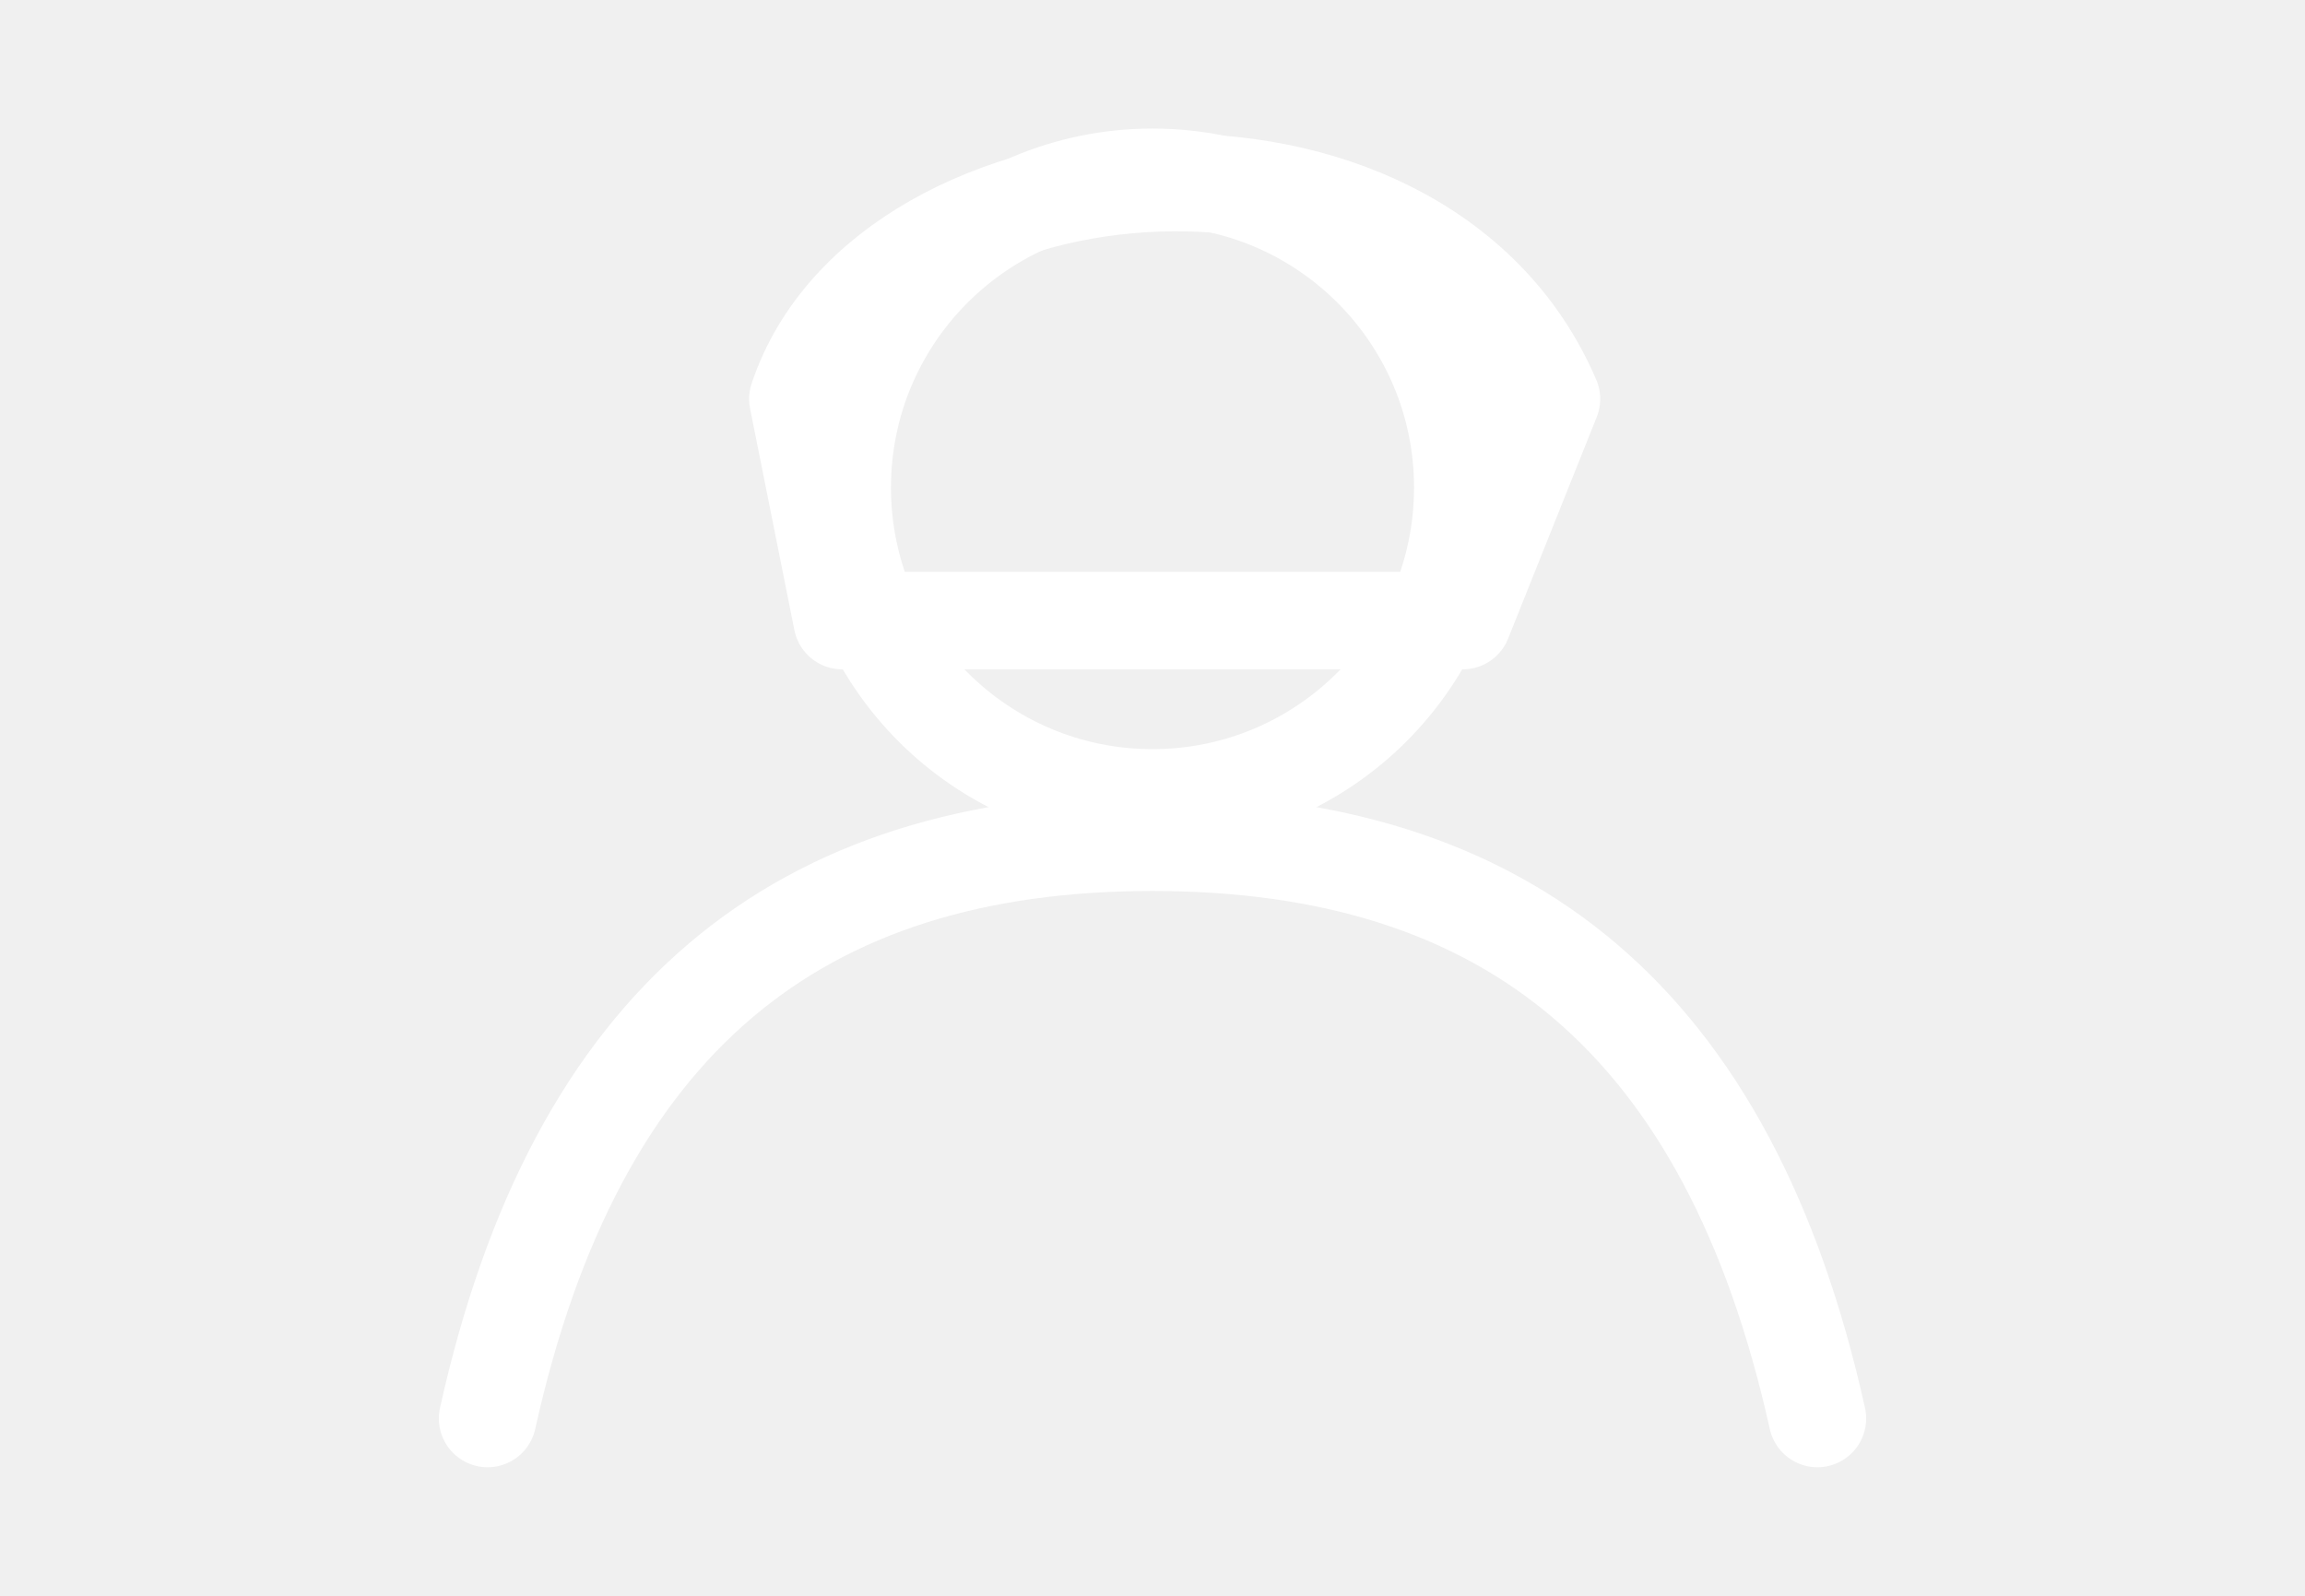
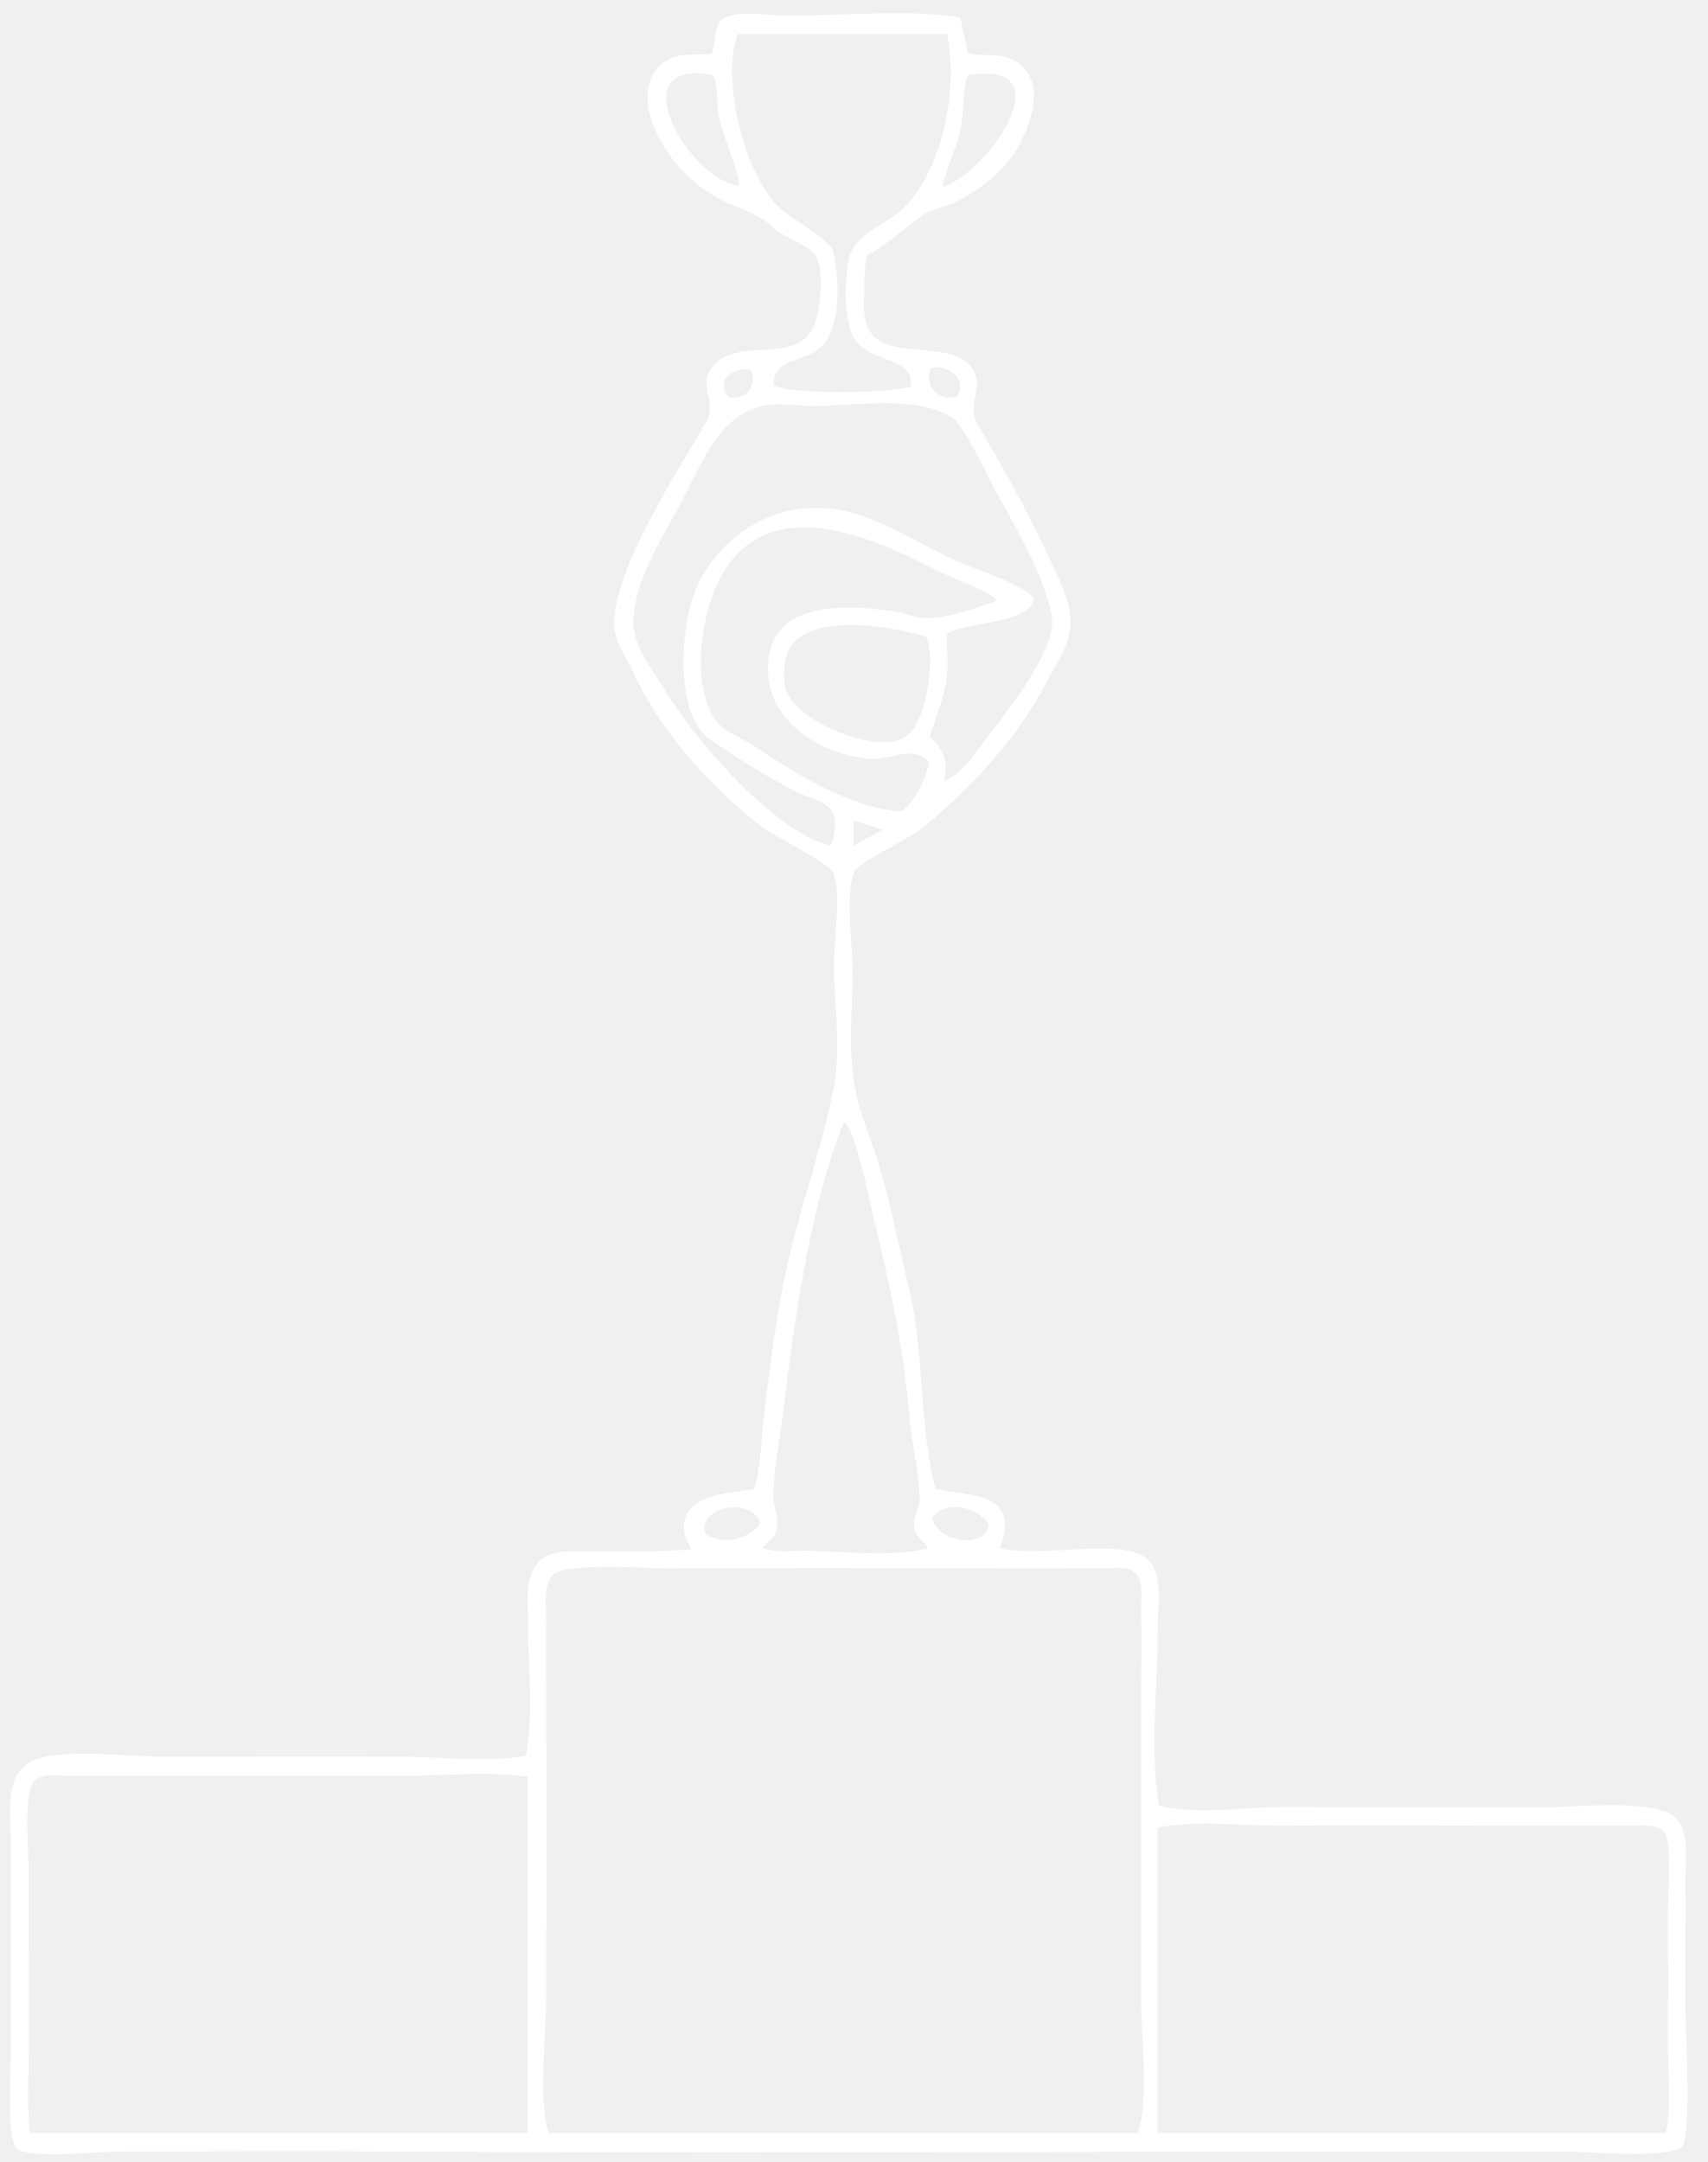
- <svg xmlns="http://www.w3.org/2000/svg" viewBox="0 0 52 36">
-   <g fill="none" stroke="#fff" stroke-width="2.2" stroke-linecap="round" stroke-linejoin="round">
-     <circle cx="26" cy="11" r="7" />
-     <path d="M11 32c2-9 7-13 15-13s13 4 15 13" />
-     <path d="M18 9c2-6 14-7 17 0l-2 5H19Z" />
-   </g>
+ <svg xmlns="http://www.w3.org/2000/svg" viewBox="0 0 304 385" width="304" height="385">
+   <path d="M170.88 3.25C171.33 5.35 171.79 7.44 172.25 9.54C175.34 10.41 178.58 9.25 181.37 11.4C185.88 14.89 183.61 21.51 181.43 25.68C179.17 30 174.42 33.77 170.12 35.85C168.27 36.75 166.13 37 164.38 38.14C160.85 40.46 158.18 43.47 154.25 45.35C153.83 47.32 153.77 49.24 153.78 51.25C153.78 53.33 153.52 56.04 154.26 58.02C156.8 64.85 168.8 60.28 172.83 65.4C175.4 68.66 171.92 72.06 173.85 75.37C178.31 83.01 182.54 90.45 186.28 98.49C188.07 102.34 190.63 106.86 190.51 111.25C190.4 114.99 187.85 118.26 186.22 121.44C181.11 131.42 172.91 140.03 164.43 147.19C162.24 149.04 152.55 153.56 151.92 155.27C150.5 159.13 151.65 168.36 151.68 172.75C151.72 179.47 150.84 187.12 152.1 193.73C153.05 198.73 155.32 203.64 156.72 208.54C158.68 215.41 160.05 222.53 161.74 229.46C164.58 241.08 163.44 253.75 166.49 265.25C172.7 266.68 181.77 265.51 177.86 275.75C184.34 277.59 198.53 274.2 203.55 277.22C207.23 279.43 206.04 285.7 206.06 289.25C206.1 299.35 204.58 311.79 206.25 321.59C212.12 323.36 222.38 321.91 228.75 321.9C244.09 321.9 259.42 321.98 274.75 321.99C279.73 321.99 295.66 320.19 298.62 324.11C300.67 326.83 299.99 331.09 300.01 334.25C300.05 342.25 299.97 350.25 300.01 358.25C300.04 363 301.14 378.87 299.43 382.25C296.02 384.31 283.71 383.04 279.25 383.03C262.08 382.96 244.92 383.01 227.75 383.03C174.09 383.07 120.41 383.3 66.75 382.99C51.75 382.9 36.75 383.02 21.75 382.99C17.27 382.98 7.25 384.28 3.41 382.78C1.16 381.89 2.01 369.42 2.03 366.75C2.11 353.58 2.02 340.42 2.02 327.25C2.02 322.25 0.78 315.4 6.64 313.37C12.02 311.5 23.24 312.97 29.25 312.96C43.42 312.94 57.58 312.9 71.75 312.95C78.76 312.98 86.89 314.07 93.76 312.75C95.26 305.08 94.09 296.09 94.13 288.25C94.15 284.85 93.5 280.22 96.54 277.78C98.69 276.05 102.19 276.39 104.75 276.37C110.9 276.34 117.12 276.55 123.25 276C123.01 275 122.26 274.26 122.07 273.23C120.76 265.85 130.13 266.12 134.41 265.25C135.69 260.89 135.67 255.91 136.24 251.41C137.28 243.07 138.36 234.49 140.12 226.25C142.47 215.22 146.59 204.43 148.66 193.34C149.92 186.65 148.65 178.57 148.64 171.75C148.63 166.93 150.01 159.85 148.51 155.28C148.02 153.79 137.48 148.54 135.37 146.87C126.34 139.75 117.51 129.94 112.78 119.43C111.48 116.56 109.61 114.61 109.52 111.25C109.27 101.6 120.95 83.71 125.9 75.16C127.9 71.68 124.1 68.41 127.28 65.04C132.3 59.72 143.38 65.98 145.64 56.31C146.28 53.61 146.89 47.89 145.3 45.42C144.01 43.41 139.66 42.24 137.78 40.47C135.06 37.89 132.7 37.42 129.36 35.88C123.52 33.19 119.14 28.51 116.6 22.66C114.68 18.22 114.71 12.22 120.05 10.3C122.15 9.55 124.57 10.01 126.75 9.71C127.82 7.94 126.95 4.38 129.06 3.31C131.78 1.92 137.22 2.93 140.25 2.93C148.74 2.92 163.07 1.73 170.88 3.25ZM168.75 5.92C156.25 5.92 143.74 5.92 131.24 5.92C128.36 14.22 132.13 29.72 137.95 36.31C140.74 39.47 147.81 42.25 148.37 45.29C149.23 49.92 149.68 56.98 146.73 60.98C144 64.68 136.96 63.39 137.75 68.82C141.19 70.37 158.51 70.18 162.25 68.97C163.28 63.36 154.88 64.57 152.35 60.41C150.22 56.9 150.62 50.63 151.13 46.77C151.86 41.31 158.44 40.27 161.93 36.16C168.31 28.67 170.74 15.37 168.75 5.92ZM127.06 13.25C109.81 9.92 122.52 32.38 131.78 33.25C131.42 29.31 129.14 25.07 128.21 21.14C127.58 18.5 128.19 15.73 127.06 13.25ZM172.25 13.29C171.17 16.56 171.56 20.23 170.79 23.61C170.05 26.86 168.11 30.26 167.75 33.46C176.61 30.6 189.93 10.24 172.25 13.29ZM170.47 70.75C172.57 67.42 169.02 64.8 165.75 65.35C164.09 68.69 167.08 71.75 170.47 70.75ZM133.89 65.75C130.66 64.99 126.84 67.81 129.75 70.92C133.08 71.35 134.94 68.94 133.89 65.75ZM168 139.25C171.4 138.19 174.71 132.85 176.86 130.12C180.13 125.97 187.25 116.52 187.46 111.25C187.71 105.19 180.25 92.59 177.24 87.03C175.81 84.38 171.78 75.63 169.54 74.22C163.05 70.14 152.19 72.19 144.75 72.18C141.92 72.18 138.11 71.47 135.39 72.22C127.39 74.42 124.58 83.31 120.83 90.11C117.56 96.06 112.43 104.22 112.69 111.22C112.84 115.33 115.75 118.67 117.7 122.04C122.9 130.99 137.6 148.31 147.95 150.75C148.86 149.25 149.29 145.71 148.11 144.13C146.85 142.43 143.33 141.7 141.51 140.73C136.35 137.97 131.11 134.83 126.35 131.43C120.05 126.93 121.38 110.73 124.25 104.47C128.94 94.27 140.03 88.3 151.32 91.34C157.82 93.09 163.55 96.84 169.54 99.7C172.69 101.2 182.61 104.21 184.02 106.75C183 110.99 172.16 110.55 168.55 112.75C168.31 115.06 168.76 117.39 168.56 119.75C168.21 123.8 166.57 127.4 165.45 131.25C168.26 133.92 168.56 135.36 168 139.25ZM177.75 107C177.21 105.47 168.51 102.4 166.45 101.3C154.4 94.9 135.27 86.94 127.48 104.25C124.58 110.7 123.07 121.75 127.16 128.1C128.6 130.33 132.13 131.55 134.27 132.98C141.5 137.83 151.87 144.34 160.75 144.59C163.16 142.44 164.95 138.88 165.57 135.75C163.1 132.29 158.41 135.34 154.75 134.99C144.8 134.03 134.87 126.87 137.24 115.96C139.23 106.77 152.65 107.94 159.73 109.11C161.61 109.42 163.28 110.26 165.25 110.2C169.08 110.09 174.15 108.36 177.75 107ZM164.98 113.25C158.52 111.27 141.38 108.34 139.75 117.5C139.41 119.42 139.32 121.81 140.16 123.62C142.64 128.97 156.38 134.66 161.46 131.21C165.14 128.71 166.85 116.94 164.98 113.25ZM151.89 145.86C151.89 147.51 151.89 149.16 151.89 150.81C153.75 149.79 155.62 148.77 157.48 147.75C155.62 147.12 153.75 146.49 151.89 145.86ZM150.25 199.55C144.08 214.49 141.2 235.99 139.27 252.01C138.69 256.84 137.54 261.87 137.59 266.75C137.62 268.81 138.83 270.63 138.05 272.74C137.58 274.02 136.36 274.72 135.56 275.75C138.21 276.77 141.32 276.16 144.14 276.25C149.97 276.43 160.09 277.49 165.47 275.75C164.73 274.57 163.31 273.65 162.96 272.24C162.45 270.13 163.93 268.72 163.88 266.76C163.75 261.87 162.43 256.68 162.02 251.75C161.04 240.17 158.58 228.6 155.81 217.37C154.93 213.82 152.65 201.31 150.25 199.55ZM135.52 271.25C134.01 266.05 123.61 268.32 125.54 273.25C128.64 275.35 133.52 274.31 135.52 271.25ZM176.25 271.38C174.22 268.25 168.26 266.76 165.94 270.25C166.33 274.79 175.88 276.22 176.25 271.38ZM202.78 379.95C204.73 373.46 203.31 362.74 203.31 355.75C203.31 338.57 203.31 321.42 203.31 304.25C203.31 298.42 203.48 292.57 203.31 286.75C203.25 284.84 203.82 281.8 202.49 280.26C201.06 278.6 198.18 279.15 196.25 279.14C190.75 279.12 185.25 279.17 179.75 279.15C159.42 279.09 139.08 279.02 118.75 279.15C114.93 279.18 100.42 277.94 98.24 280.49C96.64 282.38 97.14 285.47 97.14 287.75C97.12 293.42 97.13 299.08 97.15 304.75C97.23 321.91 97.19 339.09 97.14 356.25C97.12 362.8 95.68 374 97.58 379.95C132.65 379.95 167.71 379.95 202.78 379.95ZM94.09 316.28C87.05 315.27 79.37 316.1 72.25 316.09C57.42 316.07 42.58 316.08 27.75 316.07C22.58 316.07 17.42 316.1 12.25 316.07C10.21 316.06 7.5 315.55 5.92 317.17C4.01 319.15 4.97 330.14 4.98 333.25C4.99 343.42 5.01 353.58 5.01 363.75C5.01 369.09 4.55 374.66 5.24 379.95C34.85 379.95 64.47 379.95 94.09 379.95C94.09 358.73 94.09 337.5 94.09 316.28ZM206.04 325.35C206.04 343.55 206.04 361.75 206.04 379.95C236.28 379.95 266.52 379.95 296.76 379.95C297.76 375.36 297.15 369.97 297.15 365.25C297.15 356.75 297.17 348.25 297.15 339.75C297.15 337.24 297.82 327.85 296.53 326.23C295.26 324.63 292.51 324.99 290.75 324.99C285.42 324.97 280.08 324.99 274.75 324.99C259.08 324.99 243.42 324.91 227.75 324.98C220.76 325.01 212.88 323.94 206.04 325.35Z" fill="#ffffff" fill-rule="evenodd" stroke="#ffffff" stroke-width="0.25" stroke-linejoin="round" />
</svg>
